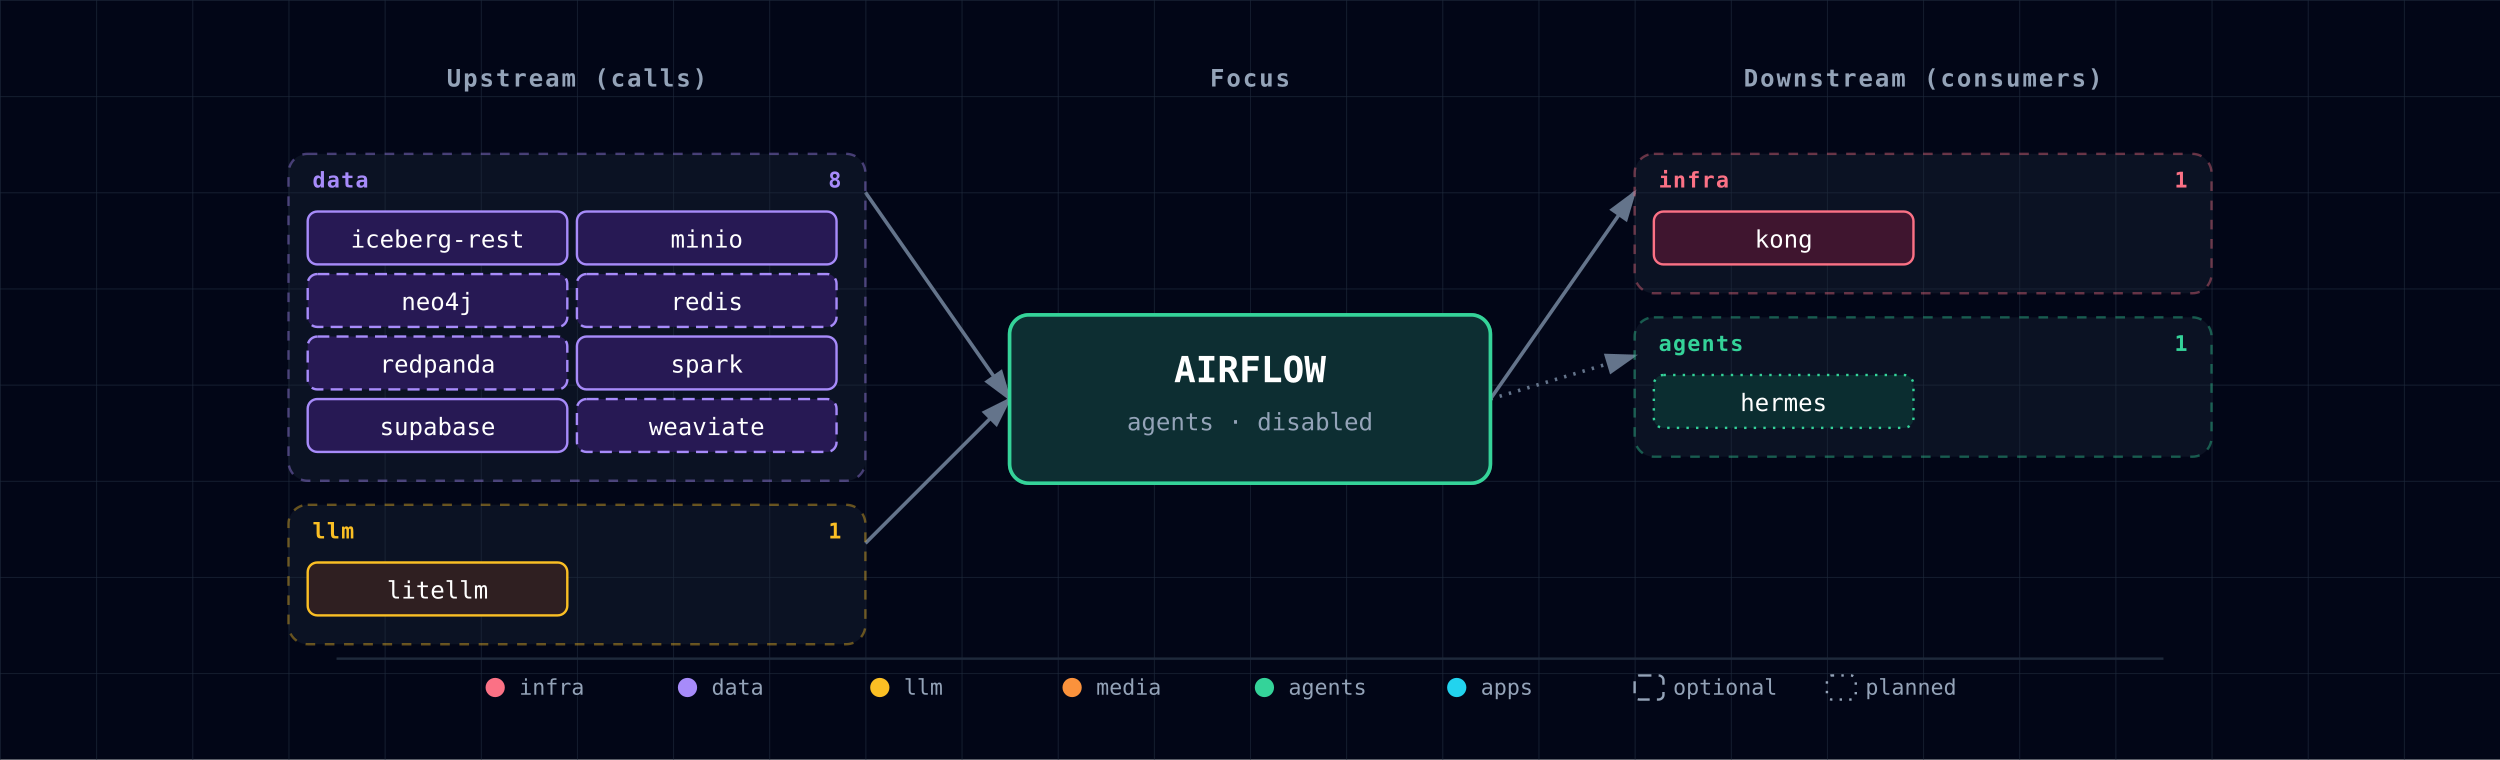
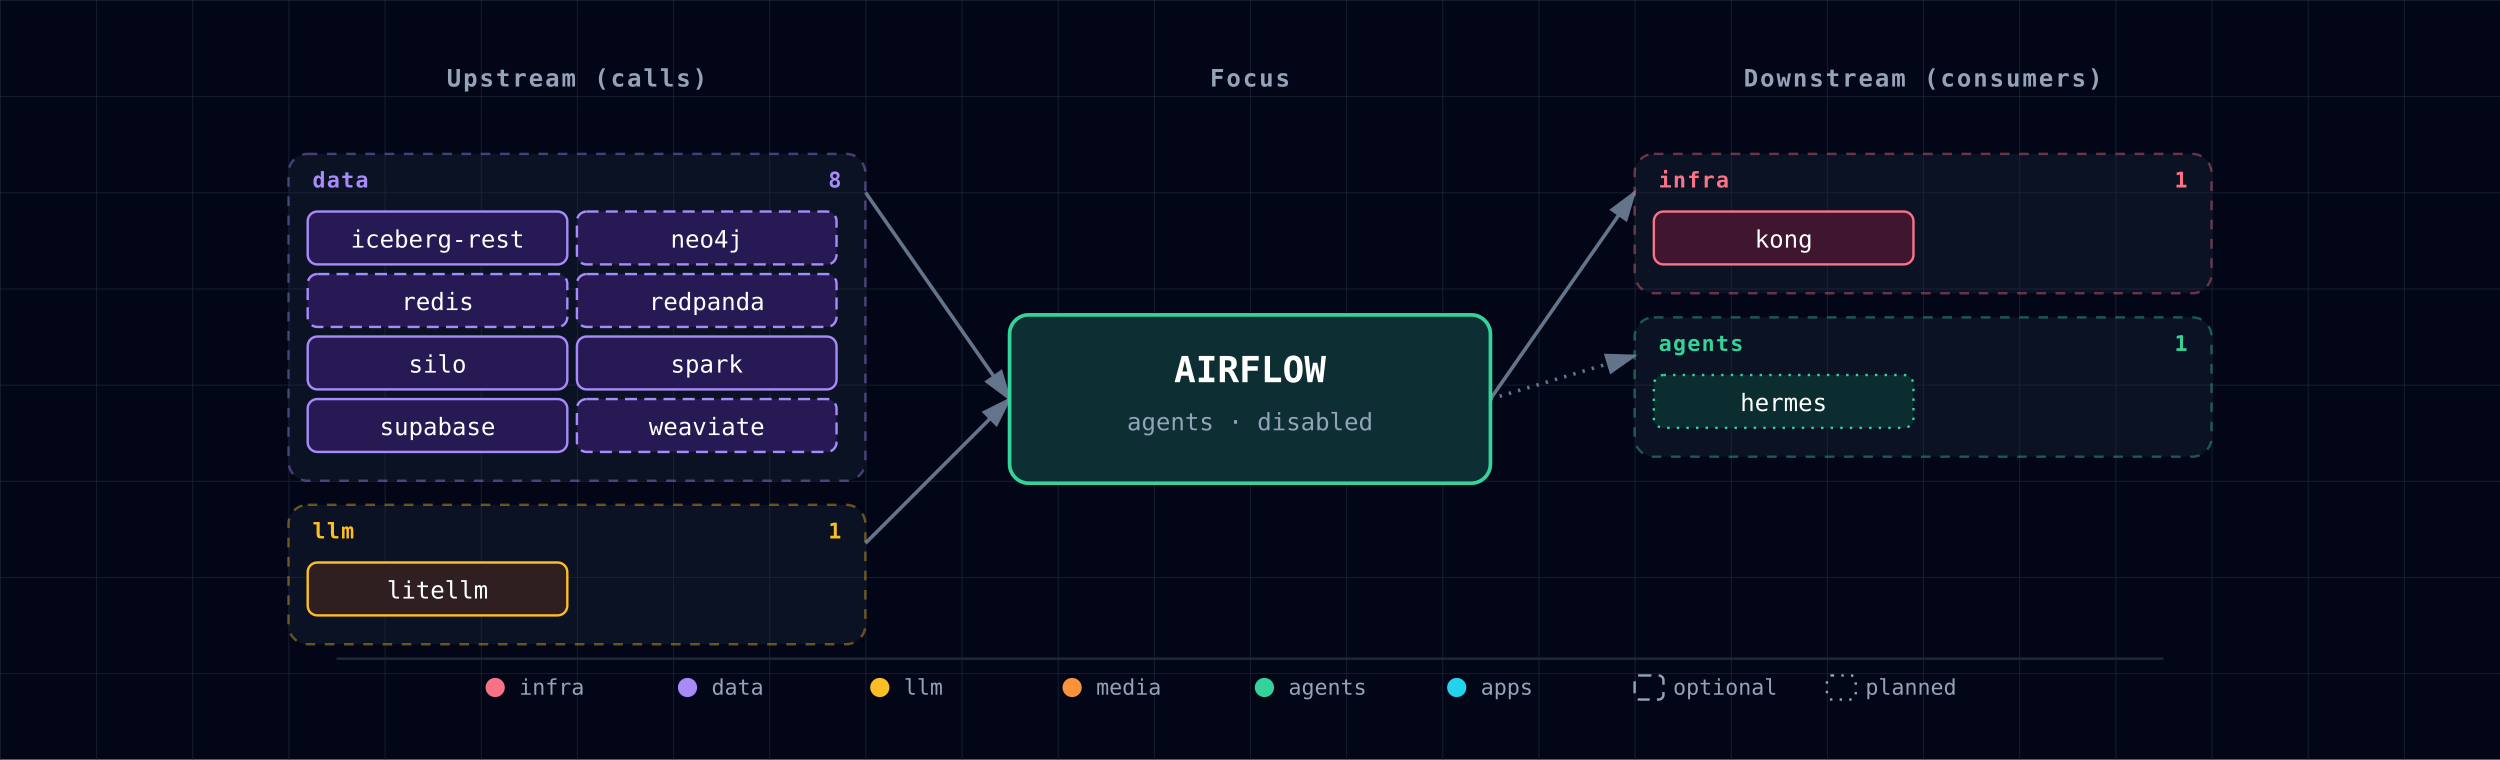
<svg xmlns="http://www.w3.org/2000/svg" viewBox="0 0 1040 316" font-family="'JetBrains Mono', 'Fira Code', Menlo, Consolas, monospace">
  <defs>
    <pattern id="grid" width="40" height="40" patternUnits="userSpaceOnUse">
      <path d="M 40 0 L 0 0 0 40" fill="none" stroke="#1e293b" stroke-width="0.5" />
    </pattern>
    <marker id="arrowhead" markerWidth="9" markerHeight="6" refX="8" refY="3" orient="auto">
      <polygon points="0 0, 9 3, 0 6" fill="#64748b" />
    </marker>
    <filter id="focus-glow" x="-50%" y="-50%" width="200%" height="200%">
      <feGaussianBlur in="SourceAlpha" stdDeviation="6" />
      <feFlood flood-color="#34d399" flood-opacity="0.6" />
      <feComposite in2="SourceAlpha" operator="in" />
      <feMerge>
        <feMergeNode />
        <feMergeNode in="SourceGraphic" />
      </feMerge>
    </filter>
  </defs>
  <rect width="1040" height="316" fill="#020617" />
  <rect width="1040" height="316" fill="url(#grid)" />
  <text x="240" y="36" fill="#94a3b8" font-size="10" font-weight="600" text-anchor="middle" letter-spacing="0.08em">Upstream (calls)</text>
  <text x="520" y="36" fill="#94a3b8" font-size="10" font-weight="600" text-anchor="middle" letter-spacing="0.08em">Focus</text>
  <text x="800" y="36" fill="#94a3b8" font-size="10" font-weight="600" text-anchor="middle" letter-spacing="0.08em">Downstream (consumers)</text>
  <line x1="360" y1="80" x2="420" y2="166" stroke="#64748b" stroke-width="1.5" marker-end="url(#arrowhead)" />
  <line x1="360" y1="226" x2="420" y2="166" stroke="#64748b" stroke-width="1.5" marker-end="url(#arrowhead)" />
  <line x1="620" y1="166" x2="680" y2="80" stroke="#64748b" stroke-width="1.5" marker-end="url(#arrowhead)" />
  <line x1="620" y1="166" x2="680" y2="148" stroke="#64748b" stroke-width="1.5" stroke-dasharray="1,3" marker-end="url(#arrowhead)" />
  <g>
    <g class="cluster">
      <rect x="120" y="64" width="240" height="136" rx="8" fill="rgba(30,41,59,0.35)" stroke="#a78bfa" stroke-width="1" stroke-dasharray="4,4" stroke-opacity="0.4" />
      <text x="130" y="78" fill="#a78bfa" font-size="9" font-weight="700" text-anchor="start" style="letter-spacing:0.06em;text-transform:uppercase;">data</text>
      <text x="350" y="78" fill="#a78bfa" font-size="9" font-weight="600" text-anchor="end">8</text>
    </g>
    <g>
      <rect x="128" y="88" width="108" height="22" rx="4" fill="#0f172a" />
      <rect x="128" y="88" width="108" height="22" rx="4" fill="rgba(76, 29, 149, 0.4)" stroke="#a78bfa" stroke-width="1" />
      <text x="182" y="103" fill="white" font-size="10" text-anchor="middle">iceberg-rest</text>
    </g>
    <g>
      <rect x="240" y="88" width="108" height="22" rx="4" fill="#0f172a" />
-       <rect x="240" y="88" width="108" height="22" rx="4" fill="rgba(76, 29, 149, 0.4)" stroke="#a78bfa" stroke-width="1" />
-       <text x="294" y="103" fill="white" font-size="10" text-anchor="middle">minio</text>
+       <rect x="240" y="88" width="108" height="22" rx="4" fill="rgba(76, 29, 149, 0.4)" stroke="#a78bfa" stroke-width="1" stroke-dasharray="5,3" />
+       <text x="294" y="103" fill="white" font-size="10" text-anchor="middle">neo4j</text>
    </g>
    <g>
      <rect x="128" y="114" width="108" height="22" rx="4" fill="#0f172a" />
      <rect x="128" y="114" width="108" height="22" rx="4" fill="rgba(76, 29, 149, 0.4)" stroke="#a78bfa" stroke-width="1" stroke-dasharray="5,3" />
-       <text x="182" y="129" fill="white" font-size="10" text-anchor="middle">neo4j</text>
+       <text x="182" y="129" fill="white" font-size="10" text-anchor="middle">redis</text>
    </g>
    <g>
      <rect x="240" y="114" width="108" height="22" rx="4" fill="#0f172a" />
      <rect x="240" y="114" width="108" height="22" rx="4" fill="rgba(76, 29, 149, 0.4)" stroke="#a78bfa" stroke-width="1" stroke-dasharray="5,3" />
-       <text x="294" y="129" fill="white" font-size="10" text-anchor="middle">redis</text>
+       <text x="294" y="129" fill="white" font-size="10" text-anchor="middle">redpanda</text>
    </g>
    <g>
      <rect x="128" y="140" width="108" height="22" rx="4" fill="#0f172a" />
-       <rect x="128" y="140" width="108" height="22" rx="4" fill="rgba(76, 29, 149, 0.4)" stroke="#a78bfa" stroke-width="1" stroke-dasharray="5,3" />
-       <text x="182" y="155" fill="white" font-size="10" text-anchor="middle">redpanda</text>
+       <rect x="128" y="140" width="108" height="22" rx="4" fill="rgba(76, 29, 149, 0.4)" stroke="#a78bfa" stroke-width="1" />
+       <text x="182" y="155" fill="white" font-size="10" text-anchor="middle">silo</text>
    </g>
    <g>
      <rect x="240" y="140" width="108" height="22" rx="4" fill="#0f172a" />
      <rect x="240" y="140" width="108" height="22" rx="4" fill="rgba(76, 29, 149, 0.4)" stroke="#a78bfa" stroke-width="1" />
      <text x="294" y="155" fill="white" font-size="10" text-anchor="middle">spark</text>
    </g>
    <g>
      <rect x="128" y="166" width="108" height="22" rx="4" fill="#0f172a" />
      <rect x="128" y="166" width="108" height="22" rx="4" fill="rgba(76, 29, 149, 0.4)" stroke="#a78bfa" stroke-width="1" />
      <text x="182" y="181" fill="white" font-size="10" text-anchor="middle">supabase</text>
    </g>
    <g>
      <rect x="240" y="166" width="108" height="22" rx="4" fill="#0f172a" />
      <rect x="240" y="166" width="108" height="22" rx="4" fill="rgba(76, 29, 149, 0.4)" stroke="#a78bfa" stroke-width="1" stroke-dasharray="5,3" />
      <text x="294" y="181" fill="white" font-size="10" text-anchor="middle">weaviate</text>
    </g>
    <g class="cluster">
      <rect x="120" y="210" width="240" height="58" rx="8" fill="rgba(30,41,59,0.35)" stroke="#fbbf24" stroke-width="1" stroke-dasharray="4,4" stroke-opacity="0.4" />
      <text x="130" y="224" fill="#fbbf24" font-size="9" font-weight="700" text-anchor="start" style="letter-spacing:0.06em;text-transform:uppercase;">llm</text>
      <text x="350" y="224" fill="#fbbf24" font-size="9" font-weight="600" text-anchor="end">1</text>
    </g>
    <g>
      <rect x="128" y="234" width="108" height="22" rx="4" fill="#0f172a" />
      <rect x="128" y="234" width="108" height="22" rx="4" fill="rgba(120, 53, 15, 0.3)" stroke="#fbbf24" stroke-width="1" />
      <text x="182" y="249" fill="white" font-size="10" text-anchor="middle">litellm</text>
    </g>
  </g>
  <g>
    <g class="cluster">
      <rect x="680" y="64" width="240" height="58" rx="8" fill="rgba(30,41,59,0.35)" stroke="#fb7185" stroke-width="1" stroke-dasharray="4,4" stroke-opacity="0.4" />
      <text x="690" y="78" fill="#fb7185" font-size="9" font-weight="700" text-anchor="start" style="letter-spacing:0.06em;text-transform:uppercase;">infra</text>
      <text x="910" y="78" fill="#fb7185" font-size="9" font-weight="600" text-anchor="end">1</text>
    </g>
    <g>
      <rect x="688" y="88" width="108" height="22" rx="4" fill="#0f172a" />
      <rect x="688" y="88" width="108" height="22" rx="4" fill="rgba(136, 19, 55, 0.4)" stroke="#fb7185" stroke-width="1" />
      <text x="742" y="103" fill="white" font-size="10" text-anchor="middle">kong</text>
    </g>
    <g class="cluster">
      <rect x="680" y="132" width="240" height="58" rx="8" fill="rgba(30,41,59,0.35)" stroke="#34d399" stroke-width="1" stroke-dasharray="4,4" stroke-opacity="0.4" />
      <text x="690" y="146" fill="#34d399" font-size="9" font-weight="700" text-anchor="start" style="letter-spacing:0.06em;text-transform:uppercase;">agents</text>
      <text x="910" y="146" fill="#34d399" font-size="9" font-weight="600" text-anchor="end">1</text>
    </g>
    <g>
      <rect x="688" y="156" width="108" height="22" rx="4" fill="#0f172a" />
      <rect x="688" y="156" width="108" height="22" rx="4" fill="rgba(6, 78, 59, 0.4)" stroke="#34d399" stroke-width="1" stroke-dasharray="1,3" />
      <text x="742" y="171" fill="white" font-size="10" text-anchor="middle">hermes</text>
    </g>
  </g>
  <g class="focus" filter="url(#focus-glow)">
    <rect x="420" y="131" width="200" height="70" rx="8" fill="#0f172a" />
    <rect x="420" y="131" width="200" height="70" rx="8" fill="rgba(6, 78, 59, 0.4)" stroke="#34d399" stroke-width="1.5" />
    <text x="520" y="159" fill="white" font-size="15" font-weight="700" text-anchor="middle">AIRFLOW</text>
    <text x="520" y="179" fill="#94a3b8" font-size="10" text-anchor="middle">agents · disabled</text>
  </g>
  <g class="legend">
    <line x1="140" y1="274" x2="900" y2="274" stroke="#1e293b" stroke-width="1" />
    <circle cx="206" cy="286" r="4" fill="#fb7185" />
    <text x="216" y="289" fill="#94a3b8" font-size="9" font-weight="400" text-anchor="start">infra</text>
    <circle cx="286" cy="286" r="4" fill="#a78bfa" />
    <text x="296" y="289" fill="#94a3b8" font-size="9" font-weight="400" text-anchor="start">data</text>
    <circle cx="366" cy="286" r="4" fill="#fbbf24" />
    <text x="376" y="289" fill="#94a3b8" font-size="9" font-weight="400" text-anchor="start">llm</text>
    <circle cx="446" cy="286" r="4" fill="#fb923c" />
    <text x="456" y="289" fill="#94a3b8" font-size="9" font-weight="400" text-anchor="start">media</text>
    <circle cx="526" cy="286" r="4" fill="#34d399" />
    <text x="536" y="289" fill="#94a3b8" font-size="9" font-weight="400" text-anchor="start">agents</text>
    <circle cx="606" cy="286" r="4" fill="#22d3ee" />
    <text x="616" y="289" fill="#94a3b8" font-size="9" font-weight="400" text-anchor="start">apps</text>
    <rect x="680" y="281" width="12" height="10" rx="2" fill="none" stroke="#94a3b8" stroke-width="1" stroke-dasharray="5,3" />
    <text x="696" y="289" fill="#94a3b8" font-size="9" font-weight="400" text-anchor="start">optional</text>
    <rect x="760" y="281" width="12" height="10" rx="2" fill="none" stroke="#94a3b8" stroke-width="1" stroke-dasharray="1,3" />
    <text x="776" y="289" fill="#94a3b8" font-size="9" font-weight="400" text-anchor="start">planned</text>
  </g>
</svg>
